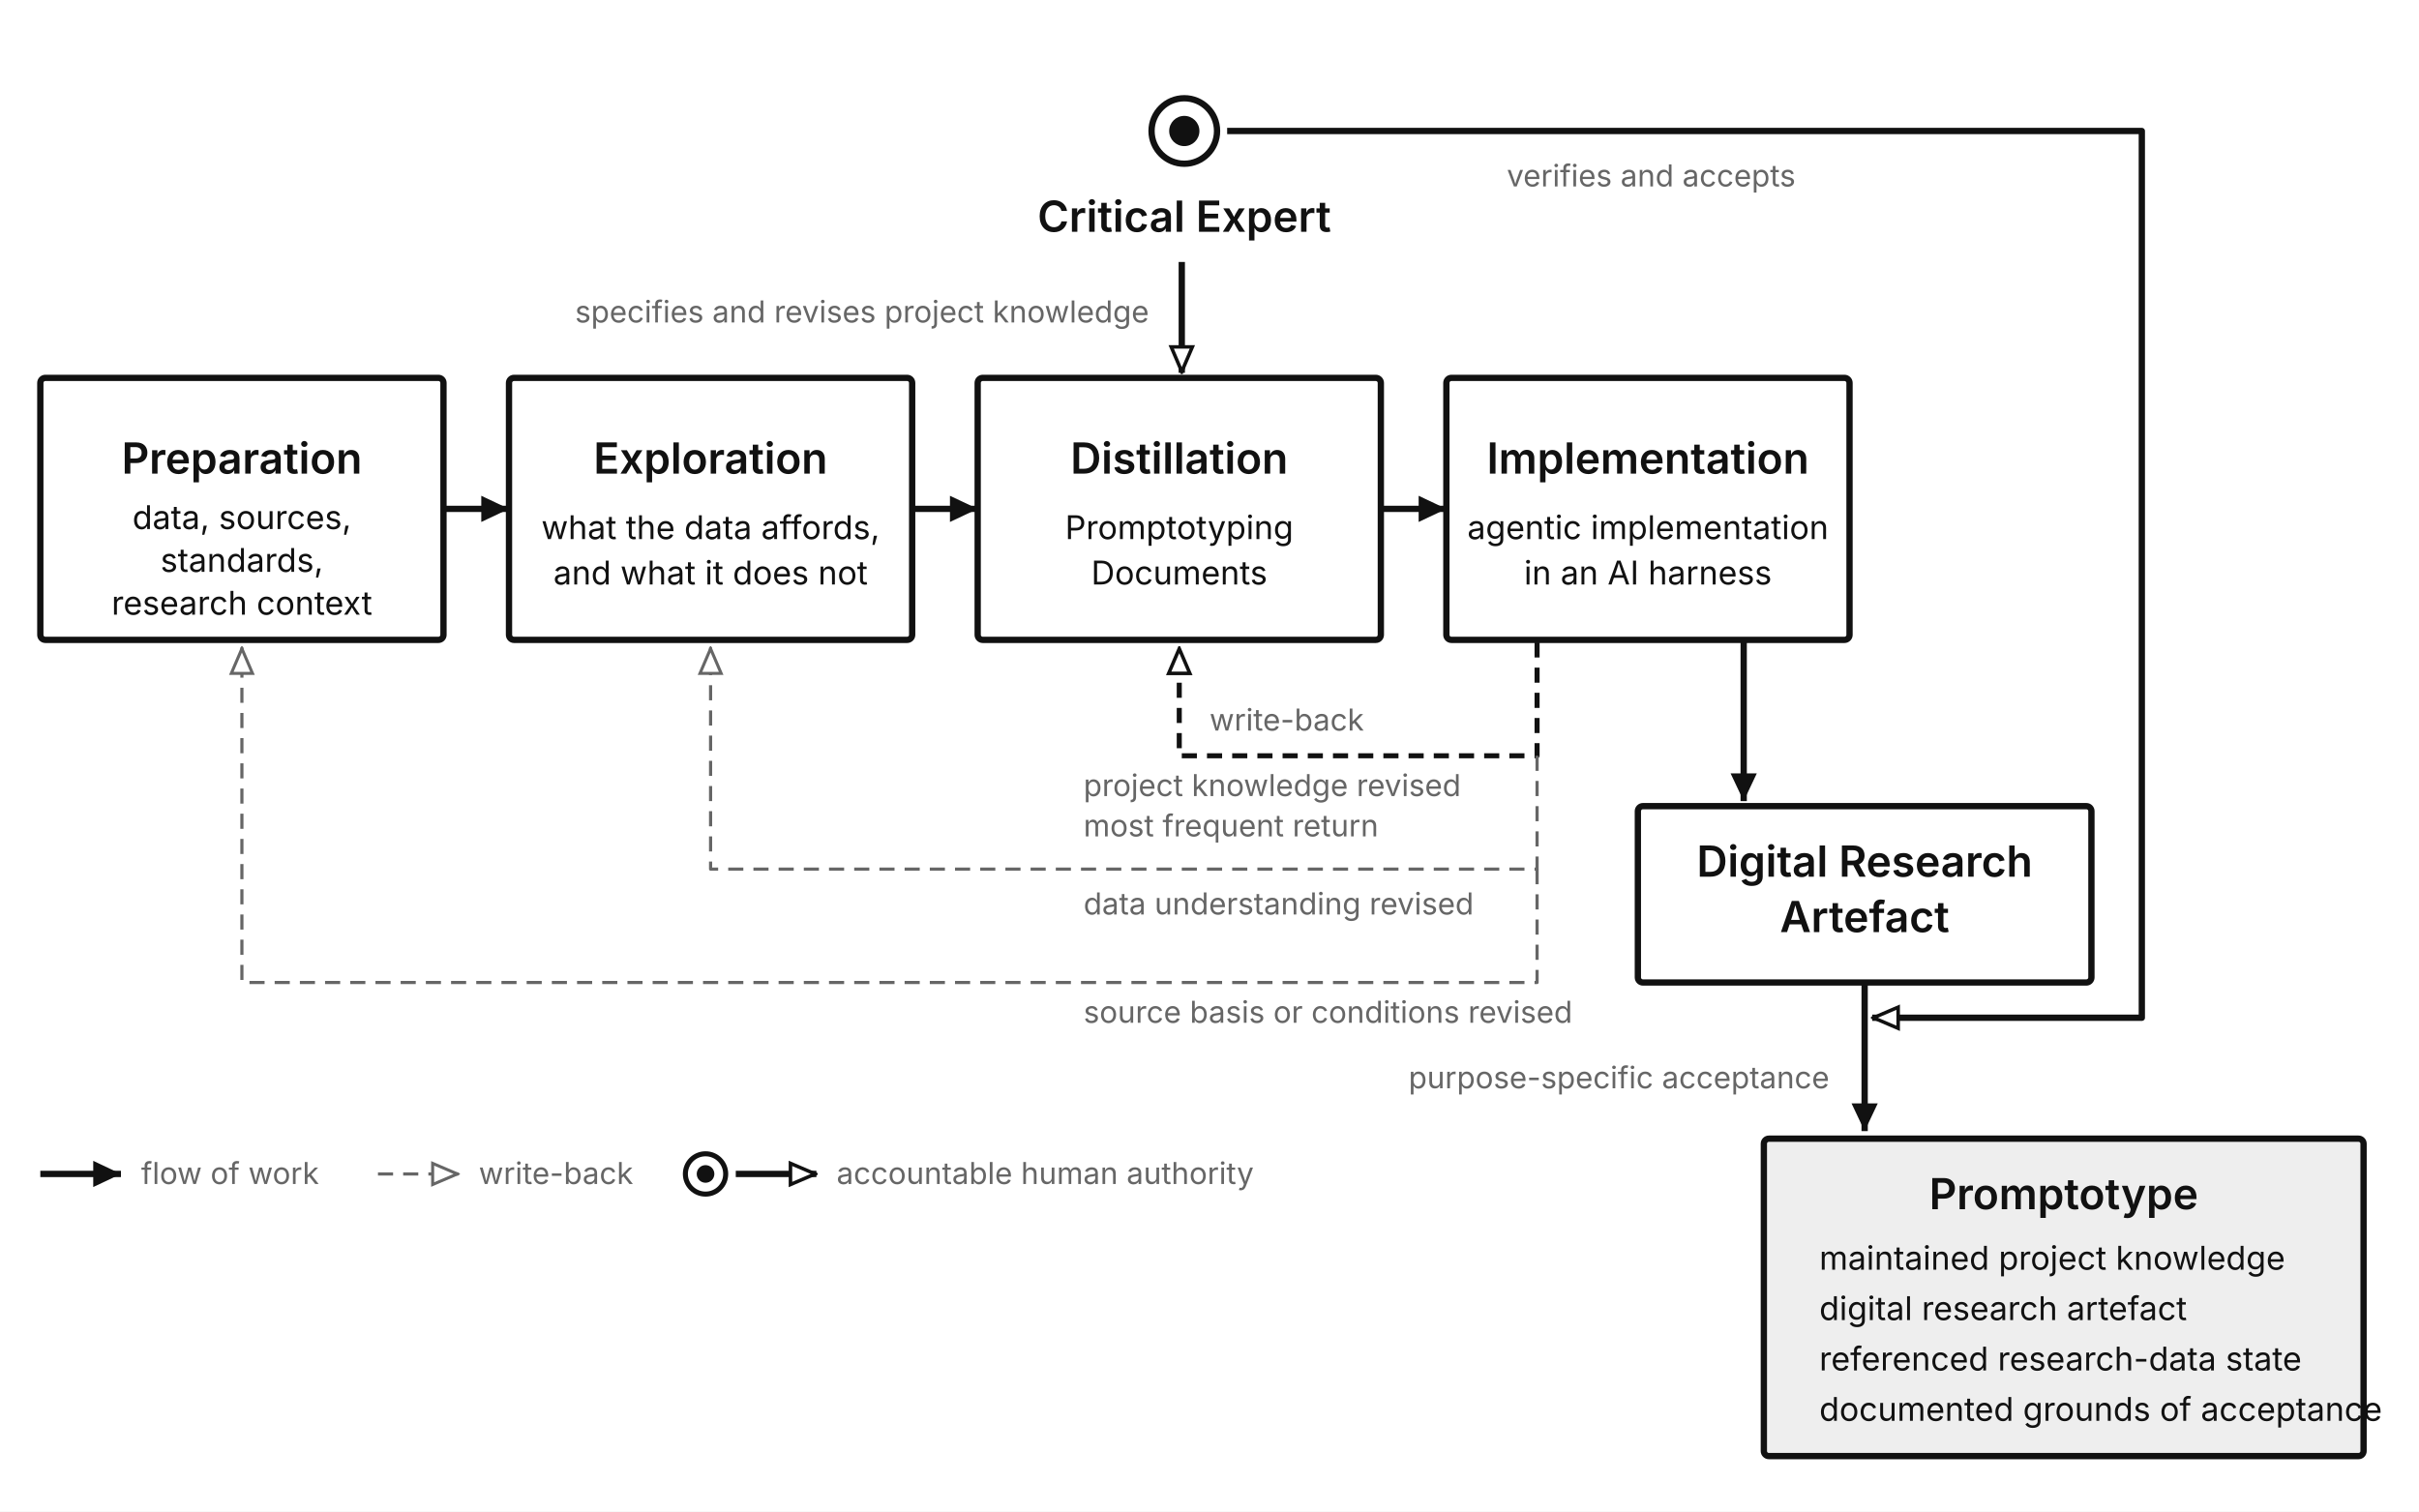
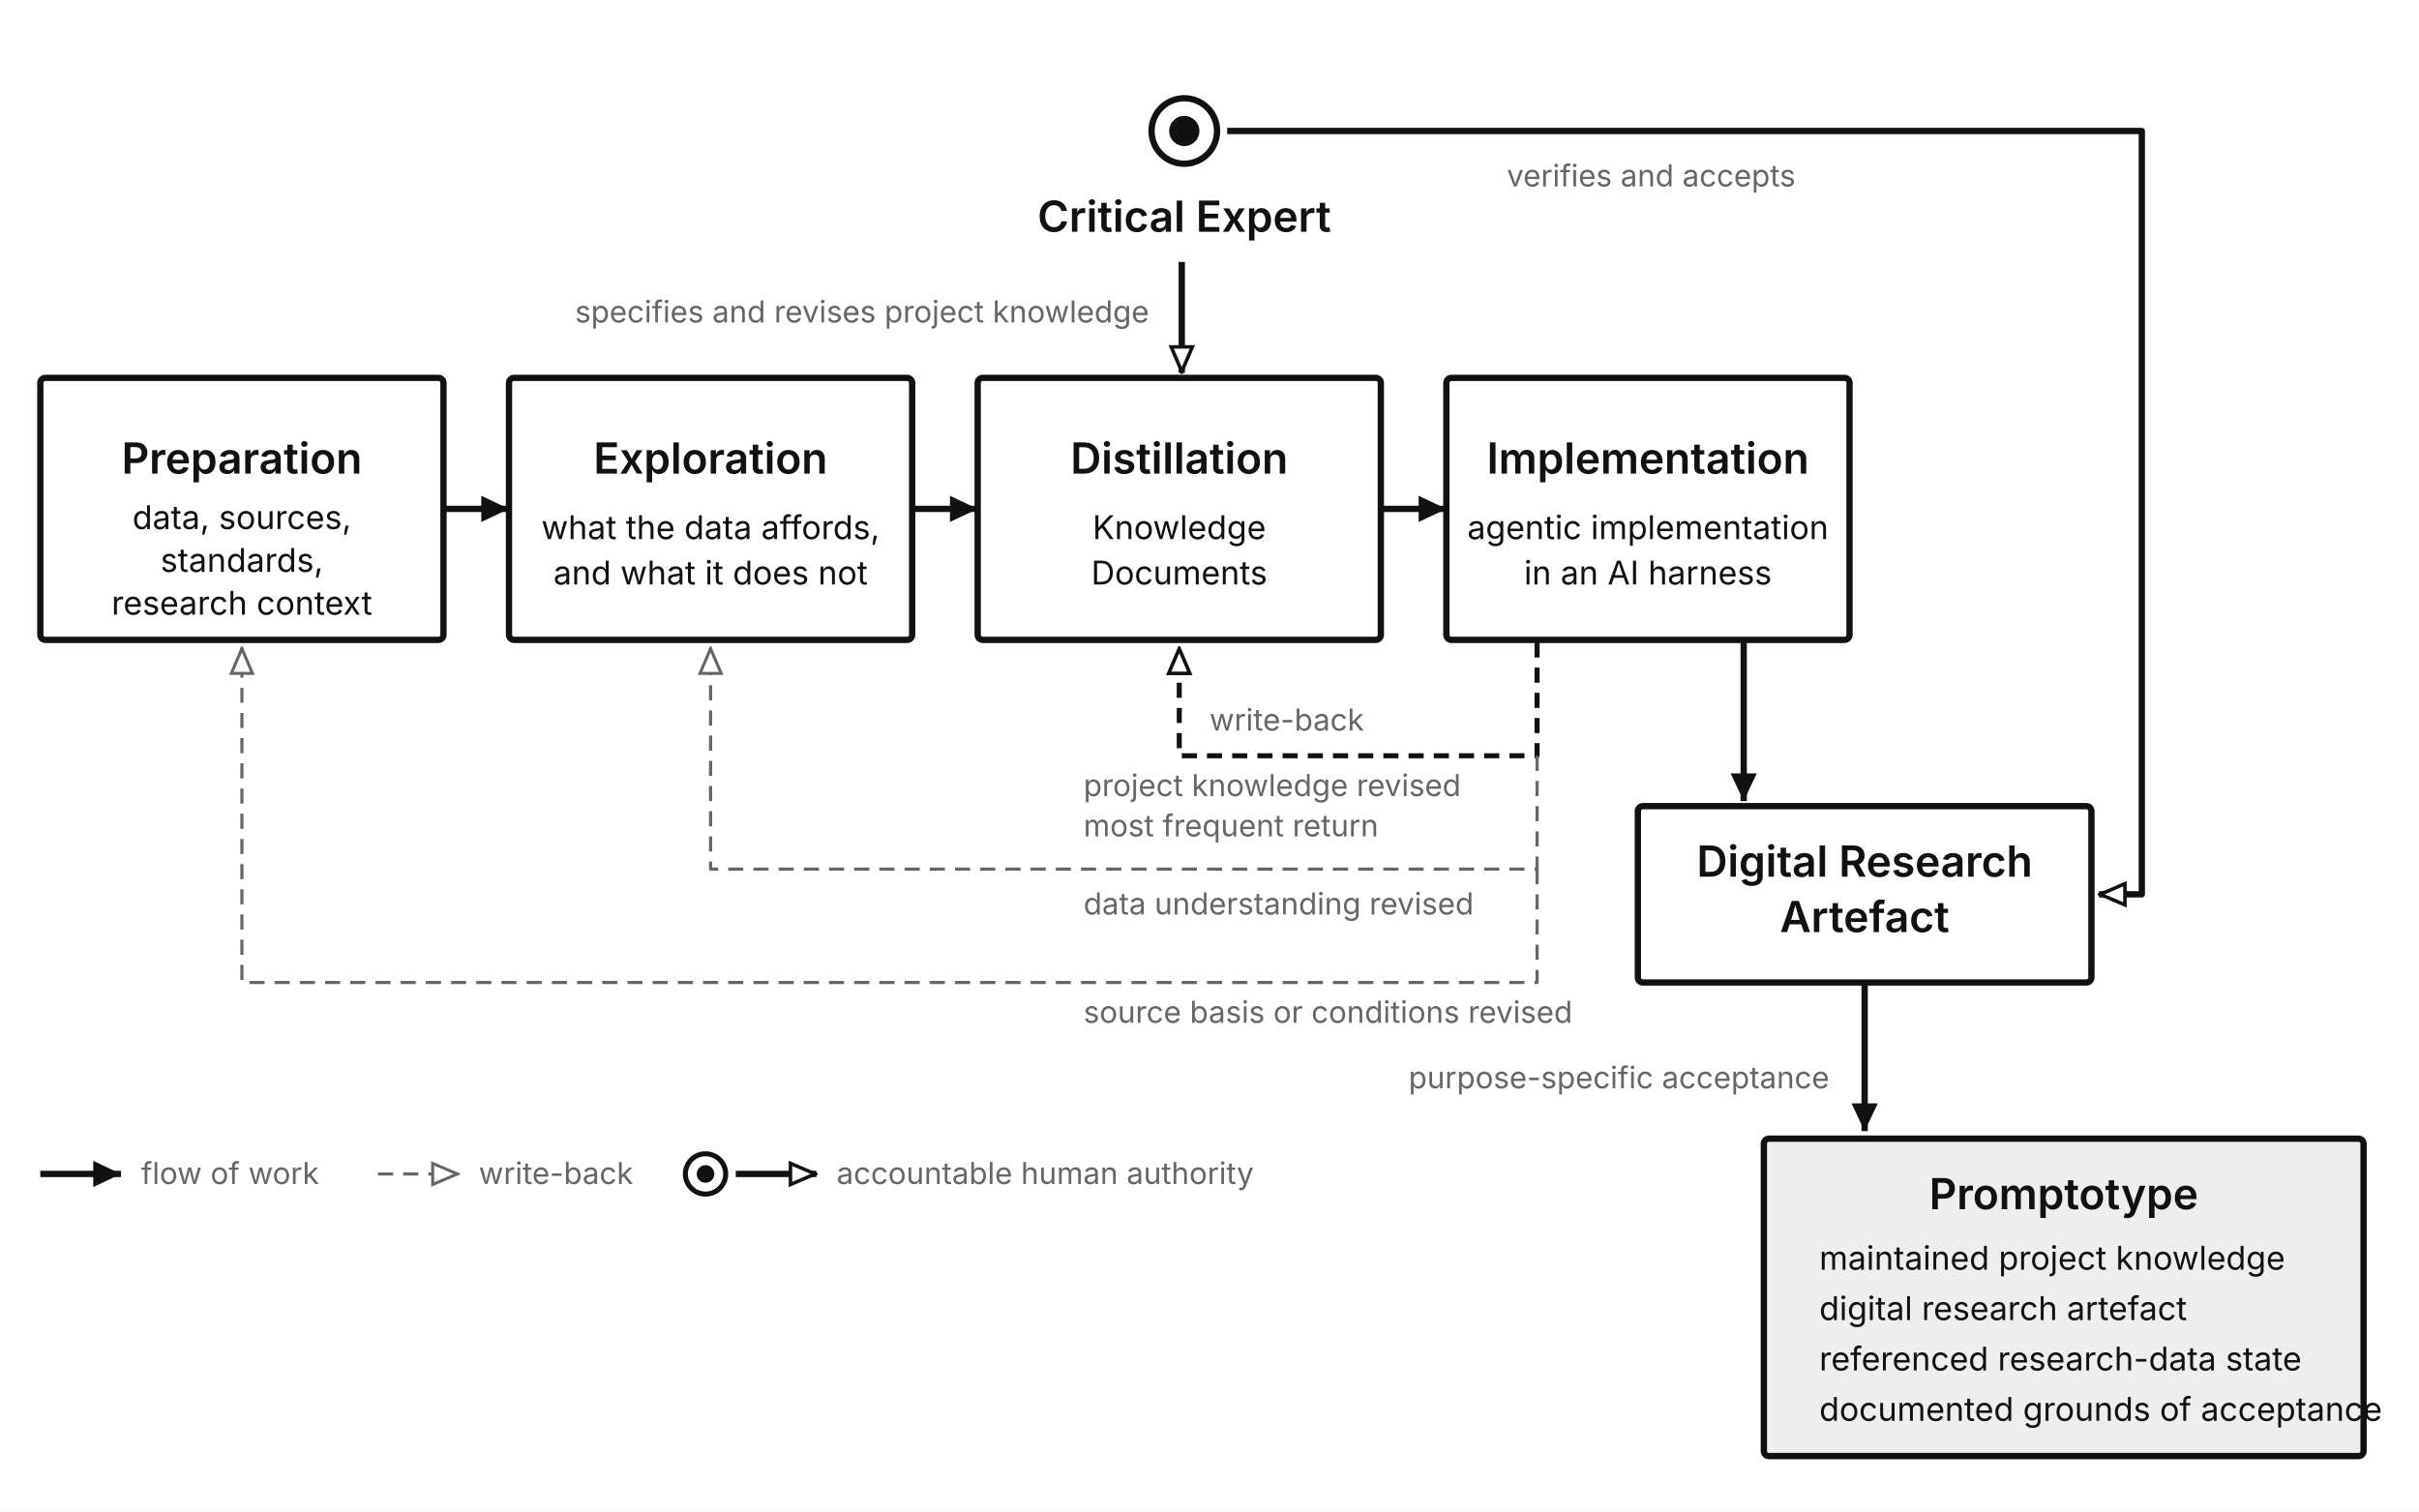
<svg xmlns="http://www.w3.org/2000/svg" viewBox="0 0 960 600" role="img" aria-labelledby="t d">
  <defs>
    <marker id="flowhead" viewBox="0 0 12 12" refX="11.5" refY="6" markerWidth="12" markerHeight="12" orient="auto" markerUnits="userSpaceOnUse">
      <path d="M0.5,0.8 L11.5,6 L0.5,11.2 Z" fill="#111111" />
    </marker>
    <marker id="authhead" viewBox="0 0 12 12" refX="11.5" refY="6" markerWidth="12" markerHeight="12" orient="auto" markerUnits="userSpaceOnUse">
      <path d="M1.2,1.8 L11.0,6 L1.2,10.2 Z" fill="#ffffff" stroke="#111111" stroke-width="1.4" />
    </marker>
    <marker id="supporthead" viewBox="0 0 12 12" refX="11.5" refY="6" markerWidth="12" markerHeight="12" orient="auto" markerUnits="userSpaceOnUse">
      <path d="M1.2,1.8 L11.0,6 L1.2,10.2 Z" fill="#ffffff" stroke="#666666" stroke-width="1.2" />
    </marker>
    <marker id="supportheadstrong" viewBox="0 0 12 12" refX="11.5" refY="6" markerWidth="12" markerHeight="12" orient="auto" markerUnits="userSpaceOnUse">
      <path d="M1.2,1.8 L11.0,6 L1.2,10.2 Z" fill="#ffffff" stroke="#111111" stroke-width="1.4" />
    </marker>
    <style>
      text { font-family: Inter, 'Segoe UI', Helvetica, Arial, sans-serif; fill: #111111; }
      .n { font-size: 17px; font-weight: 600; }
      .s { font-size: 13px; }
      .e { font-size: 12px; fill: #666666; }
      .box { fill: #ffffff; stroke: #111111; stroke-width: 2.5; }
      .mark { fill: #eeeeee; stroke: #111111; stroke-width: 2.5; }
      .flow { fill: none; stroke: #111111; stroke-width: 2.5; stroke-linejoin: round; marker-end: url(#flowhead); }
      .auth { fill: none; stroke: #111111; stroke-width: 2.5; stroke-linejoin: round; marker-end: url(#authhead); }
      .support { fill: none; stroke: #666666; stroke-width: 1.25; stroke-linejoin: round; stroke-dasharray: 6 4; marker-end: url(#supporthead); }
      .supstrong { fill: none; stroke: #111111; stroke-width: 2; stroke-linejoin: round; stroke-dasharray: 6 4; marker-end: url(#supportheadstrong); }
      .disc { fill: #111111; }
    </style>
  </defs>
  <rect x="0" y="0" width="960" height="600" fill="#ffffff" />
  <circle cx="470" cy="52" r="13" fill="#ffffff" stroke="#111111" stroke-width="2.5" />
  <circle cx="470" cy="52" r="6" class="disc" />
  <text class="n" x="470" y="92" text-anchor="middle">Critical Expert</text>
  <path class="auth" d="M469,104 V148" />
  <text class="e" x="456" y="128" text-anchor="end">specifies and revises project knowledge</text>
-   <path class="auth" d="M487,52 H850 V404 H743" />
+   <path class="auth" d="M487,52 H850 V355 H833" />
  <text class="e" x="598" y="74">verifies and accepts</text>
  <rect class="box" x="16" y="150" width="160" height="104" rx="2" />
  <text class="n" x="96" y="188" text-anchor="middle">Preparation</text>
  <text class="s" x="96" y="210" text-anchor="middle">data, sources,</text>
  <text class="s" x="96" y="227" text-anchor="middle">standards,</text>
  <text class="s" x="96" y="244" text-anchor="middle">research context</text>
  <rect class="box" x="202" y="150" width="160" height="104" rx="2" />
  <text class="n" x="282" y="188" text-anchor="middle">Exploration</text>
  <text class="s" x="282" y="214" text-anchor="middle">what the data affords,</text>
  <text class="s" x="282" y="232" text-anchor="middle">and what it does not</text>
  <rect class="box" x="388" y="150" width="160" height="104" rx="2" />
  <text class="n" x="468" y="188" text-anchor="middle">Distillation</text>
-   <text class="s" x="468" y="214" text-anchor="middle">Promptotyping</text>
+   <text class="s" x="468" y="214" text-anchor="middle">Knowledge</text>
  <text class="s" x="468" y="232" text-anchor="middle">Documents</text>
  <rect class="box" x="574" y="150" width="160" height="104" rx="2" />
  <text class="n" x="654" y="188" text-anchor="middle">Implementation</text>
  <text class="s" x="654" y="214" text-anchor="middle">agentic implementation</text>
  <text class="s" x="654" y="232" text-anchor="middle">in an AI harness</text>
  <path class="flow" d="M176,202 H202" />
  <path class="flow" d="M362,202 H388" />
  <path class="flow" d="M548,202 H574" />
  <path class="flow" d="M692,254 V318" />
  <rect class="box" x="650" y="320" width="180" height="70" rx="2" />
  <text class="n" x="740" y="348" text-anchor="middle">Digital Research</text>
  <text class="n" x="740" y="370" text-anchor="middle">Artefact</text>
  <path class="flow" d="M740,390 V449" />
  <text class="e" x="726" y="432" text-anchor="end">purpose-specific acceptance</text>
  <rect class="mark" x="700" y="452" width="238" height="126" rx="2" />
  <text class="n" x="819" y="480" text-anchor="middle">Promptotype</text>
  <text class="s" x="722" y="504">maintained project knowledge</text>
  <text class="s" x="722" y="524">digital research artefact</text>
  <text class="s" x="722" y="544">referenced research-data state</text>
  <text class="s" x="722" y="564">documented grounds of acceptance</text>
  <text class="e" x="480" y="290">write-back</text>
  <path class="supstrong" d="M610,255 V300 H468 V257" />
  <path class="support" d="M610,300 V345 H282 V257" />
  <path class="support" d="M610,345 V390 H96 V257" />
  <text class="e" x="430" y="316">project knowledge revised</text>
  <text class="e" x="430" y="332">most frequent return</text>
  <text class="e" x="430" y="363">data understanding revised</text>
  <text class="e" x="430" y="406">source basis or conditions revised</text>
  <path class="flow" d="M16,466 H48" />
  <text class="e" x="56" y="470">flow of work</text>
  <path class="support" d="M150,466 H182" />
  <text class="e" x="190" y="470">write-back</text>
  <circle cx="280" cy="466" r="8" fill="#ffffff" stroke="#111111" stroke-width="2" />
  <circle cx="280" cy="466" r="3.5" class="disc" />
  <path class="auth" d="M292,466 H324" />
  <text class="e" x="332" y="470">accountable human authority</text>
</svg>
